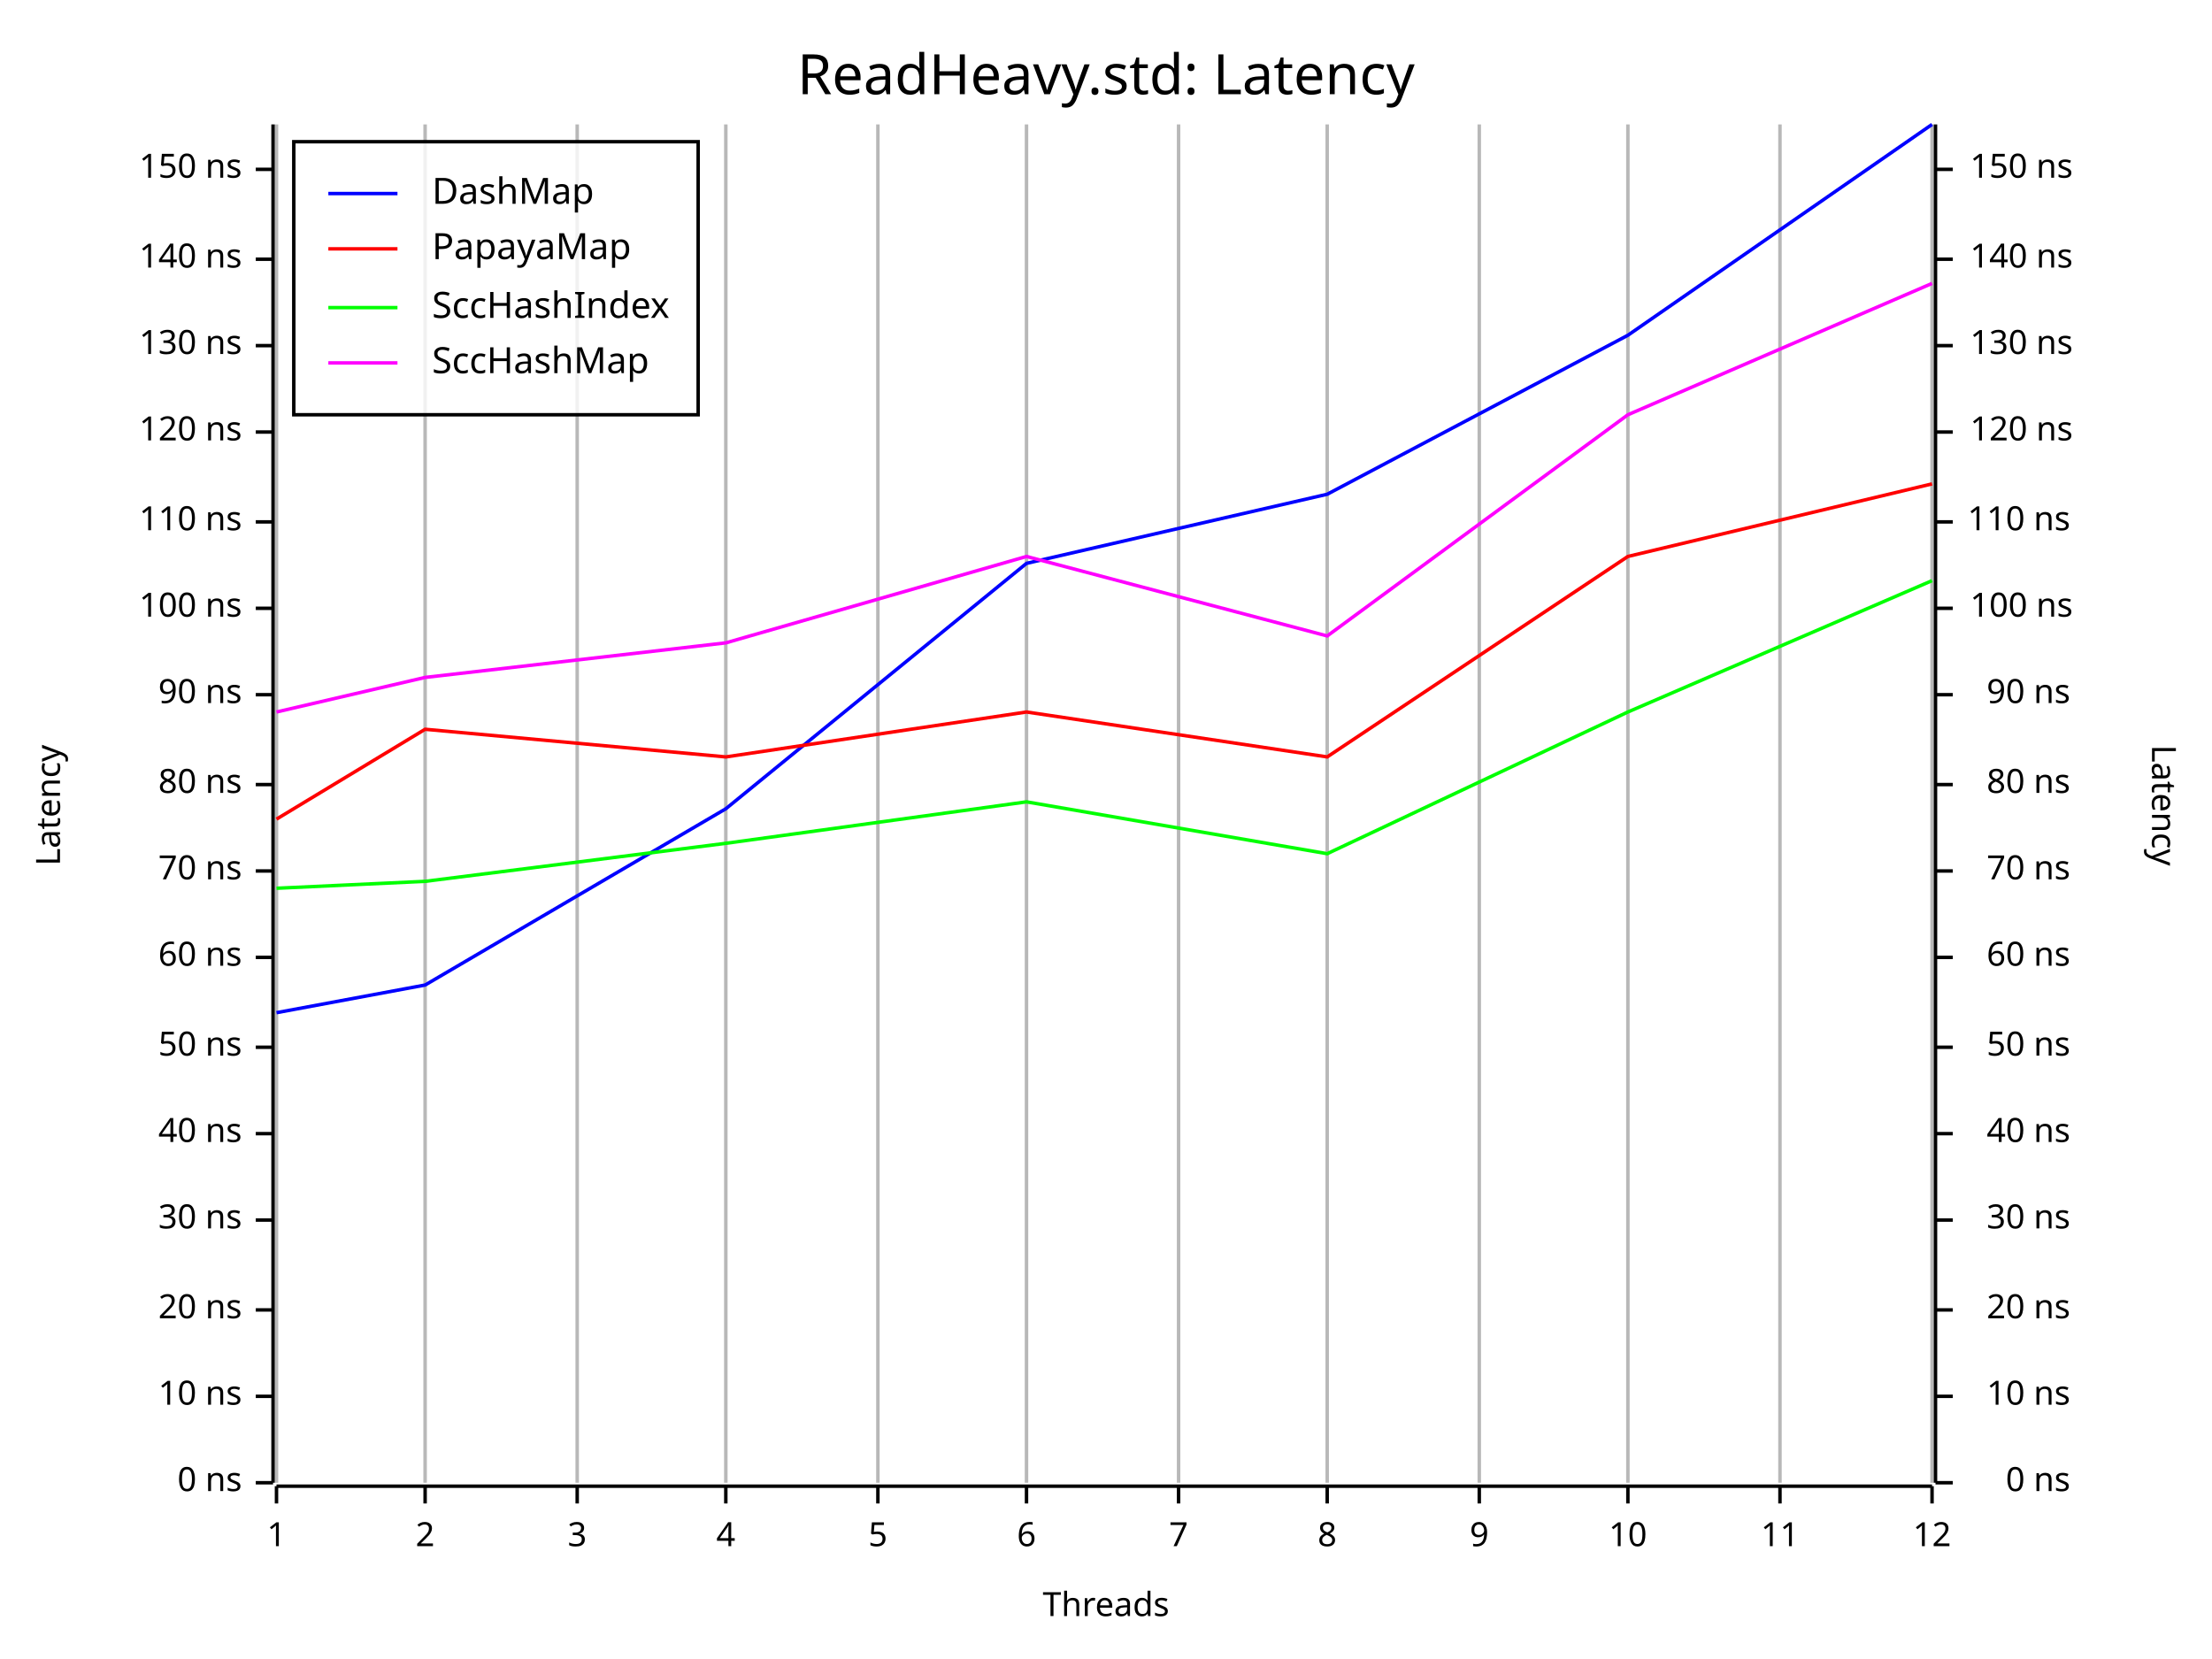
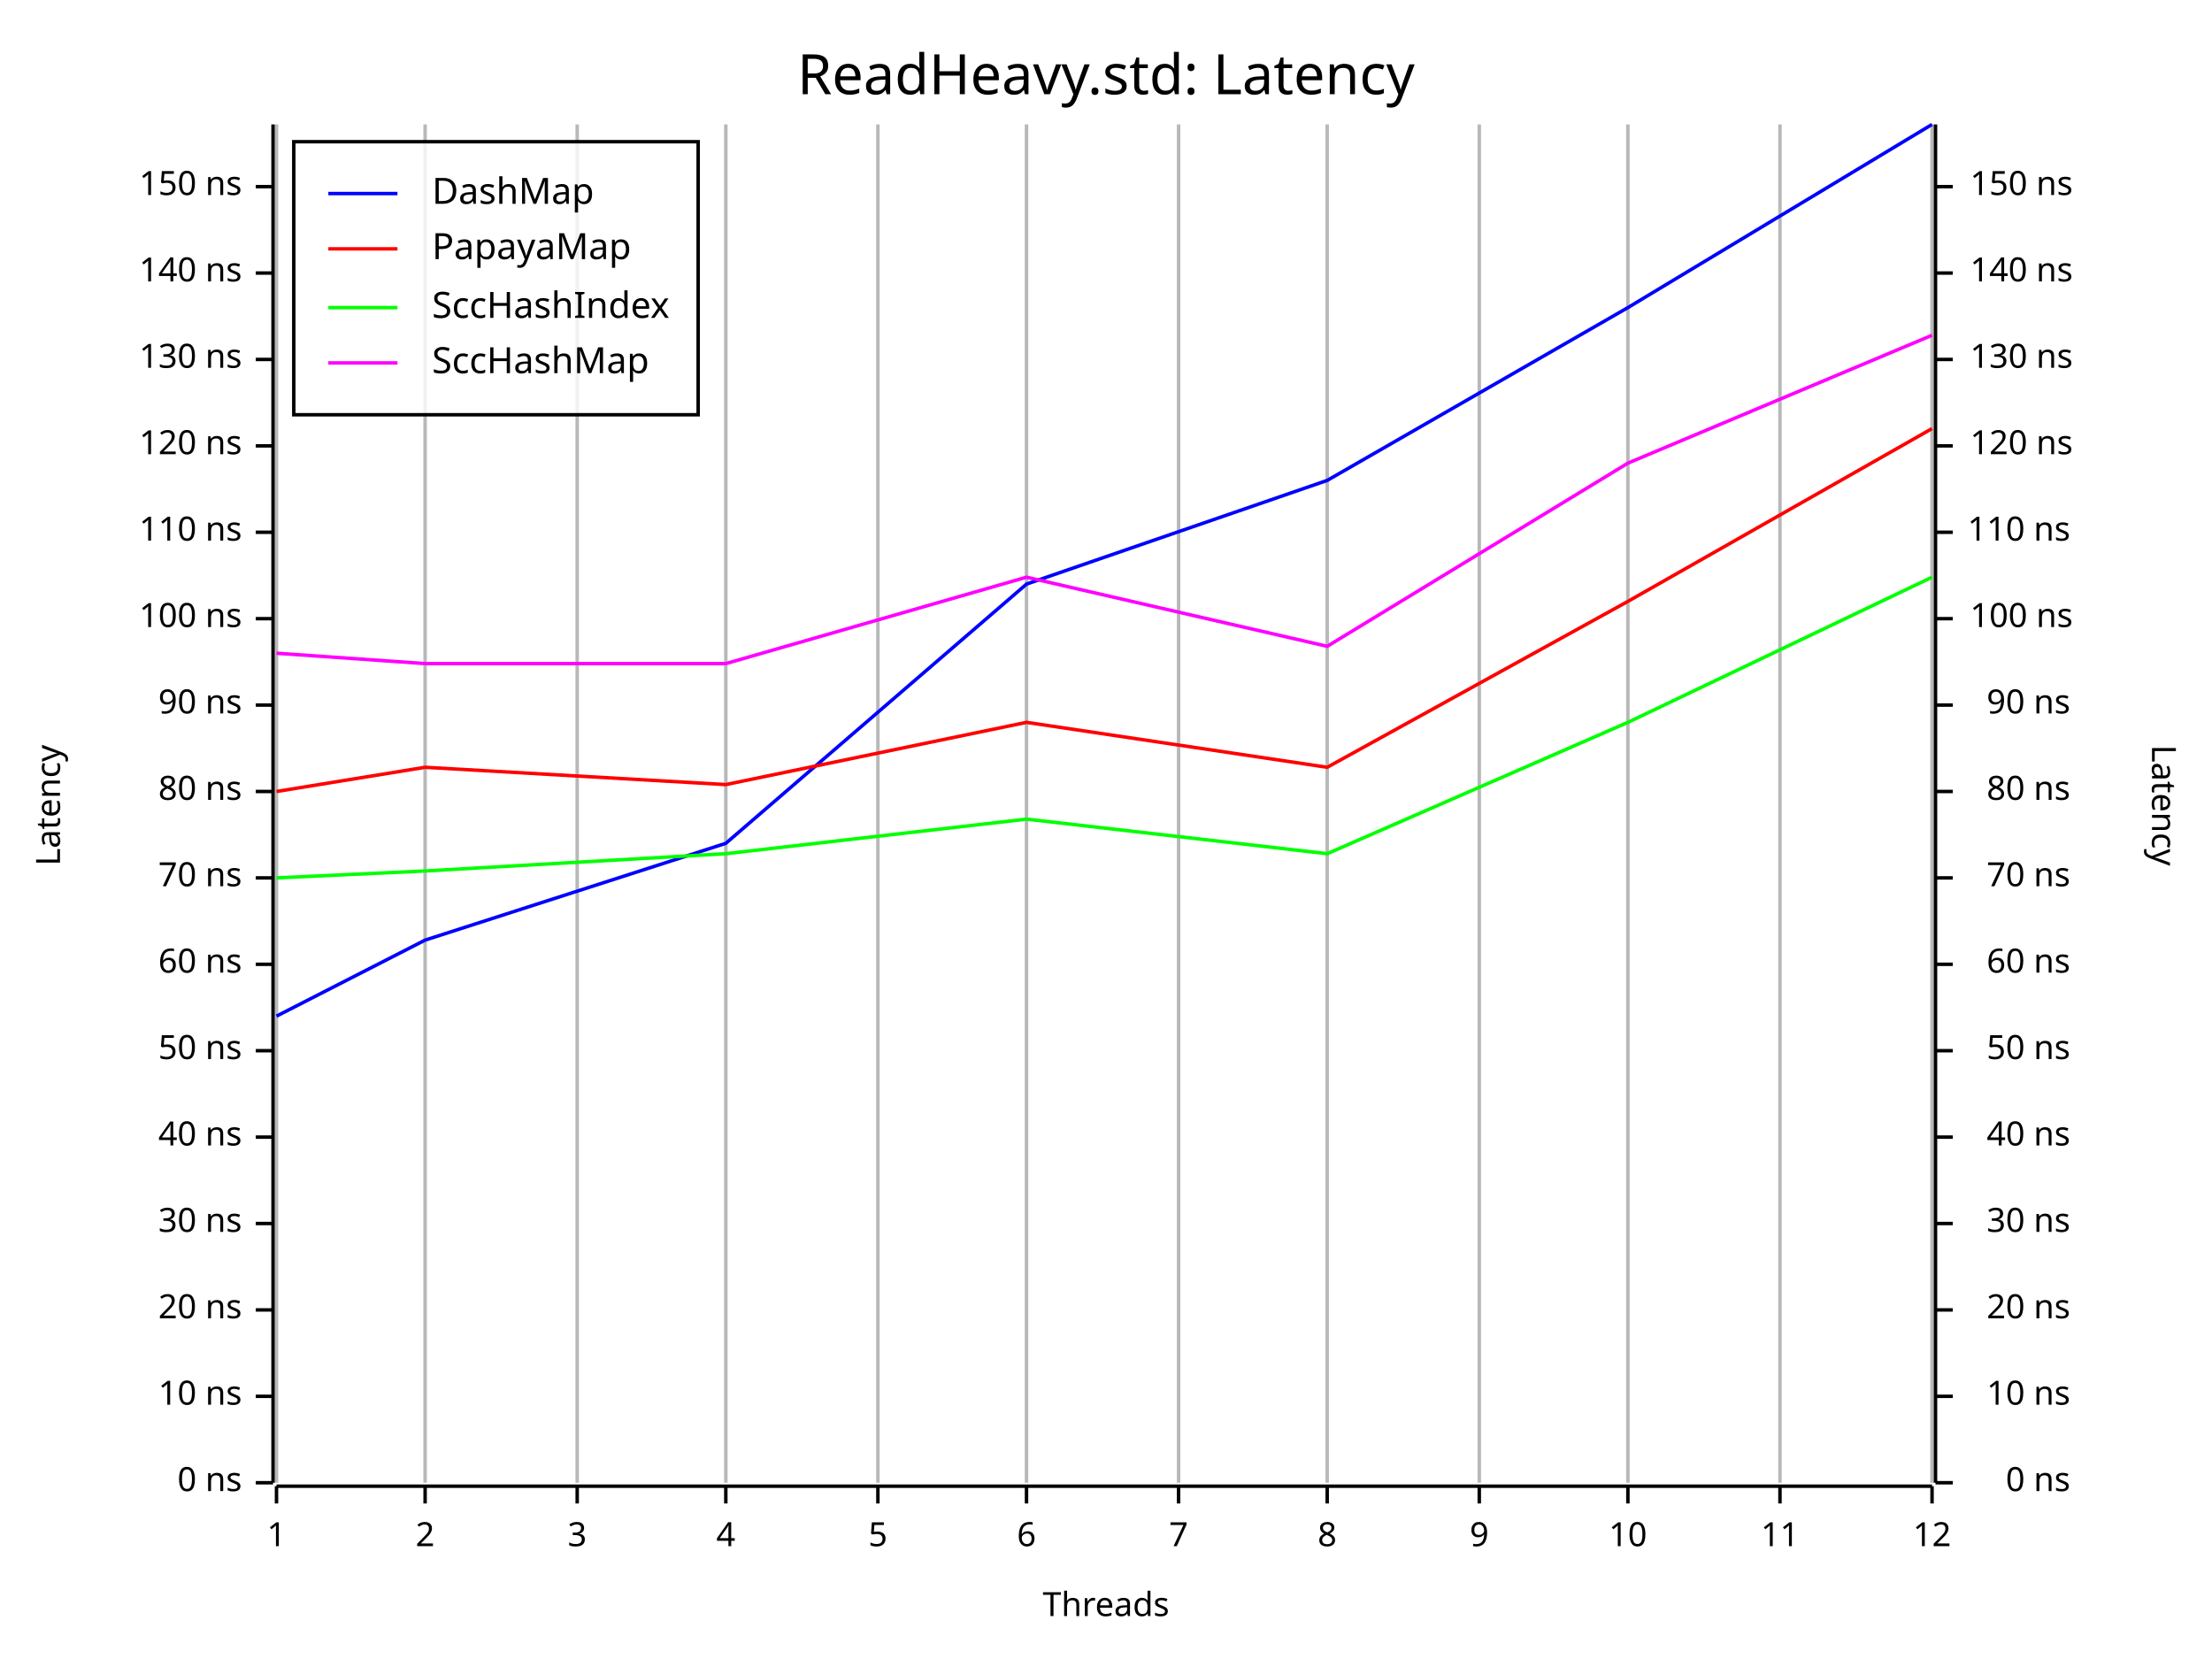
<svg xmlns="http://www.w3.org/2000/svg" width="640" height="480" viewBox="0 0 640 480">
  <rect x="0" y="0" width="640" height="480" opacity="1" fill="#FFFFFF" stroke="none" />
  <text x="320" y="15" dy="0.76em" text-anchor="middle" font-family="Fira Code" font-size="16.129" opacity="1" fill="#000000">
ReadHeavy.std: Latency
</text>
  <line opacity="0.1" stroke="#000000" stroke-width="1" x1="80" y1="429" x2="80" y2="36" />
  <line opacity="0.1" stroke="#000000" stroke-width="1" x1="123" y1="429" x2="123" y2="36" />
  <line opacity="0.1" stroke="#000000" stroke-width="1" x1="167" y1="429" x2="167" y2="36" />
  <line opacity="0.1" stroke="#000000" stroke-width="1" x1="210" y1="429" x2="210" y2="36" />
  <line opacity="0.1" stroke="#000000" stroke-width="1" x1="254" y1="429" x2="254" y2="36" />
  <line opacity="0.1" stroke="#000000" stroke-width="1" x1="297" y1="429" x2="297" y2="36" />
  <line opacity="0.1" stroke="#000000" stroke-width="1" x1="341" y1="429" x2="341" y2="36" />
  <line opacity="0.1" stroke="#000000" stroke-width="1" x1="384" y1="429" x2="384" y2="36" />
  <line opacity="0.1" stroke="#000000" stroke-width="1" x1="428" y1="429" x2="428" y2="36" />
  <line opacity="0.1" stroke="#000000" stroke-width="1" x1="471" y1="429" x2="471" y2="36" />
  <line opacity="0.1" stroke="#000000" stroke-width="1" x1="515" y1="429" x2="515" y2="36" />
  <line opacity="0.1" stroke="#000000" stroke-width="1" x1="559" y1="429" x2="559" y2="36" />
  <text x="10" y="233" dy="0.76em" text-anchor="middle" font-family="sans-serif" font-size="9.677" opacity="1" fill="#000000" transform="rotate(270, 10, 233)">
Latency
</text>
  <text x="320" y="470" dy="-0.5ex" text-anchor="middle" font-family="sans-serif" font-size="9.677" opacity="1" fill="#000000">
Threads
</text>
  <text x="630" y="233" dy="0.76em" text-anchor="middle" font-family="sans-serif" font-size="9.677" opacity="1" fill="#000000" transform="rotate(90, 630, 233)">
Latency
</text>
  <line opacity="0.2" stroke="#000000" stroke-width="1" x1="80" y1="429" x2="80" y2="36" />
  <line opacity="0.2" stroke="#000000" stroke-width="1" x1="123" y1="429" x2="123" y2="36" />
  <line opacity="0.2" stroke="#000000" stroke-width="1" x1="167" y1="429" x2="167" y2="36" />
  <line opacity="0.2" stroke="#000000" stroke-width="1" x1="210" y1="429" x2="210" y2="36" />
  <line opacity="0.2" stroke="#000000" stroke-width="1" x1="254" y1="429" x2="254" y2="36" />
  <line opacity="0.2" stroke="#000000" stroke-width="1" x1="297" y1="429" x2="297" y2="36" />
  <line opacity="0.2" stroke="#000000" stroke-width="1" x1="341" y1="429" x2="341" y2="36" />
  <line opacity="0.2" stroke="#000000" stroke-width="1" x1="384" y1="429" x2="384" y2="36" />
  <line opacity="0.2" stroke="#000000" stroke-width="1" x1="428" y1="429" x2="428" y2="36" />
  <line opacity="0.2" stroke="#000000" stroke-width="1" x1="471" y1="429" x2="471" y2="36" />
  <line opacity="0.2" stroke="#000000" stroke-width="1" x1="515" y1="429" x2="515" y2="36" />
  <line opacity="0.2" stroke="#000000" stroke-width="1" x1="559" y1="429" x2="559" y2="36" />
  <polyline fill="none" opacity="1" stroke="#000000" stroke-width="1" points="79,36 79,429 " />
  <text x="70" y="429" dy="0.5ex" text-anchor="end" font-family="sans-serif" font-size="9.677" opacity="1" fill="#000000">
0 ns
</text>
  <polyline fill="none" opacity="1" stroke="#000000" stroke-width="1" points="74,429 79,429 " />
  <text x="70" y="404" dy="0.5ex" text-anchor="end" font-family="sans-serif" font-size="9.677" opacity="1" fill="#000000">
10 ns
</text>
  <polyline fill="none" opacity="1" stroke="#000000" stroke-width="1" points="74,404 79,404 " />
  <text x="70" y="379" dy="0.5ex" text-anchor="end" font-family="sans-serif" font-size="9.677" opacity="1" fill="#000000">
20 ns
</text>
  <polyline fill="none" opacity="1" stroke="#000000" stroke-width="1" points="74,379 79,379 " />
-   <text x="70" y="353" dy="0.5ex" text-anchor="end" font-family="sans-serif" font-size="9.677" opacity="1" fill="#000000">
+   <text x="70" y="354" dy="0.5ex" text-anchor="end" font-family="sans-serif" font-size="9.677" opacity="1" fill="#000000">
30 ns
</text>
-   <polyline fill="none" opacity="1" stroke="#000000" stroke-width="1" points="74,353 79,353 " />
-   <text x="70" y="328" dy="0.5ex" text-anchor="end" font-family="sans-serif" font-size="9.677" opacity="1" fill="#000000">
+   <polyline fill="none" opacity="1" stroke="#000000" stroke-width="1" points="74,354 79,354 " />
+   <text x="70" y="329" dy="0.5ex" text-anchor="end" font-family="sans-serif" font-size="9.677" opacity="1" fill="#000000">
40 ns
</text>
-   <polyline fill="none" opacity="1" stroke="#000000" stroke-width="1" points="74,328 79,328 " />
-   <text x="70" y="303" dy="0.5ex" text-anchor="end" font-family="sans-serif" font-size="9.677" opacity="1" fill="#000000">
+   <polyline fill="none" opacity="1" stroke="#000000" stroke-width="1" points="74,329 79,329 " />
+   <text x="70" y="304" dy="0.5ex" text-anchor="end" font-family="sans-serif" font-size="9.677" opacity="1" fill="#000000">
50 ns
</text>
-   <polyline fill="none" opacity="1" stroke="#000000" stroke-width="1" points="74,303 79,303 " />
-   <text x="70" y="277" dy="0.5ex" text-anchor="end" font-family="sans-serif" font-size="9.677" opacity="1" fill="#000000">
+   <polyline fill="none" opacity="1" stroke="#000000" stroke-width="1" points="74,304 79,304 " />
+   <text x="70" y="279" dy="0.5ex" text-anchor="end" font-family="sans-serif" font-size="9.677" opacity="1" fill="#000000">
60 ns
</text>
-   <polyline fill="none" opacity="1" stroke="#000000" stroke-width="1" points="74,277 79,277 " />
-   <text x="70" y="252" dy="0.5ex" text-anchor="end" font-family="sans-serif" font-size="9.677" opacity="1" fill="#000000">
+   <polyline fill="none" opacity="1" stroke="#000000" stroke-width="1" points="74,279 79,279 " />
+   <text x="70" y="254" dy="0.5ex" text-anchor="end" font-family="sans-serif" font-size="9.677" opacity="1" fill="#000000">
70 ns
</text>
-   <polyline fill="none" opacity="1" stroke="#000000" stroke-width="1" points="74,252 79,252 " />
-   <text x="70" y="227" dy="0.5ex" text-anchor="end" font-family="sans-serif" font-size="9.677" opacity="1" fill="#000000">
+   <polyline fill="none" opacity="1" stroke="#000000" stroke-width="1" points="74,254 79,254 " />
+   <text x="70" y="229" dy="0.5ex" text-anchor="end" font-family="sans-serif" font-size="9.677" opacity="1" fill="#000000">
80 ns
</text>
-   <polyline fill="none" opacity="1" stroke="#000000" stroke-width="1" points="74,227 79,227 " />
-   <text x="70" y="201" dy="0.5ex" text-anchor="end" font-family="sans-serif" font-size="9.677" opacity="1" fill="#000000">
+   <polyline fill="none" opacity="1" stroke="#000000" stroke-width="1" points="74,229 79,229 " />
+   <text x="70" y="204" dy="0.5ex" text-anchor="end" font-family="sans-serif" font-size="9.677" opacity="1" fill="#000000">
90 ns
</text>
-   <polyline fill="none" opacity="1" stroke="#000000" stroke-width="1" points="74,201 79,201 " />
-   <text x="70" y="176" dy="0.5ex" text-anchor="end" font-family="sans-serif" font-size="9.677" opacity="1" fill="#000000">
+   <polyline fill="none" opacity="1" stroke="#000000" stroke-width="1" points="74,204 79,204 " />
+   <text x="70" y="179" dy="0.5ex" text-anchor="end" font-family="sans-serif" font-size="9.677" opacity="1" fill="#000000">
100 ns
</text>
-   <polyline fill="none" opacity="1" stroke="#000000" stroke-width="1" points="74,176 79,176 " />
-   <text x="70" y="151" dy="0.5ex" text-anchor="end" font-family="sans-serif" font-size="9.677" opacity="1" fill="#000000">
+   <polyline fill="none" opacity="1" stroke="#000000" stroke-width="1" points="74,179 79,179 " />
+   <text x="70" y="154" dy="0.5ex" text-anchor="end" font-family="sans-serif" font-size="9.677" opacity="1" fill="#000000">
110 ns
</text>
-   <polyline fill="none" opacity="1" stroke="#000000" stroke-width="1" points="74,151 79,151 " />
-   <text x="70" y="125" dy="0.5ex" text-anchor="end" font-family="sans-serif" font-size="9.677" opacity="1" fill="#000000">
+   <polyline fill="none" opacity="1" stroke="#000000" stroke-width="1" points="74,154 79,154 " />
+   <text x="70" y="129" dy="0.5ex" text-anchor="end" font-family="sans-serif" font-size="9.677" opacity="1" fill="#000000">
120 ns
</text>
-   <polyline fill="none" opacity="1" stroke="#000000" stroke-width="1" points="74,125 79,125 " />
-   <text x="70" y="100" dy="0.5ex" text-anchor="end" font-family="sans-serif" font-size="9.677" opacity="1" fill="#000000">
+   <polyline fill="none" opacity="1" stroke="#000000" stroke-width="1" points="74,129 79,129 " />
+   <text x="70" y="104" dy="0.5ex" text-anchor="end" font-family="sans-serif" font-size="9.677" opacity="1" fill="#000000">
130 ns
</text>
-   <polyline fill="none" opacity="1" stroke="#000000" stroke-width="1" points="74,100 79,100 " />
-   <text x="70" y="75" dy="0.5ex" text-anchor="end" font-family="sans-serif" font-size="9.677" opacity="1" fill="#000000">
+   <polyline fill="none" opacity="1" stroke="#000000" stroke-width="1" points="74,104 79,104 " />
+   <text x="70" y="79" dy="0.5ex" text-anchor="end" font-family="sans-serif" font-size="9.677" opacity="1" fill="#000000">
140 ns
</text>
-   <polyline fill="none" opacity="1" stroke="#000000" stroke-width="1" points="74,75 79,75 " />
-   <text x="70" y="49" dy="0.5ex" text-anchor="end" font-family="sans-serif" font-size="9.677" opacity="1" fill="#000000">
+   <polyline fill="none" opacity="1" stroke="#000000" stroke-width="1" points="74,79 79,79 " />
+   <text x="70" y="54" dy="0.5ex" text-anchor="end" font-family="sans-serif" font-size="9.677" opacity="1" fill="#000000">
150 ns
</text>
-   <polyline fill="none" opacity="1" stroke="#000000" stroke-width="1" points="74,49 79,49 " />
+   <polyline fill="none" opacity="1" stroke="#000000" stroke-width="1" points="74,54 79,54 " />
  <polyline fill="none" opacity="1" stroke="#000000" stroke-width="1" points="80,430 559,430 " />
  <text x="80" y="440" dy="0.76em" text-anchor="middle" font-family="sans-serif" font-size="9.677" opacity="1" fill="#000000">
1
</text>
  <polyline fill="none" opacity="1" stroke="#000000" stroke-width="1" points="80,430 80,435 " />
  <text x="123" y="440" dy="0.76em" text-anchor="middle" font-family="sans-serif" font-size="9.677" opacity="1" fill="#000000">
2
</text>
  <polyline fill="none" opacity="1" stroke="#000000" stroke-width="1" points="123,430 123,435 " />
  <text x="167" y="440" dy="0.76em" text-anchor="middle" font-family="sans-serif" font-size="9.677" opacity="1" fill="#000000">
3
</text>
  <polyline fill="none" opacity="1" stroke="#000000" stroke-width="1" points="167,430 167,435 " />
  <text x="210" y="440" dy="0.76em" text-anchor="middle" font-family="sans-serif" font-size="9.677" opacity="1" fill="#000000">
4
</text>
  <polyline fill="none" opacity="1" stroke="#000000" stroke-width="1" points="210,430 210,435 " />
  <text x="254" y="440" dy="0.76em" text-anchor="middle" font-family="sans-serif" font-size="9.677" opacity="1" fill="#000000">
5
</text>
  <polyline fill="none" opacity="1" stroke="#000000" stroke-width="1" points="254,430 254,435 " />
  <text x="297" y="440" dy="0.76em" text-anchor="middle" font-family="sans-serif" font-size="9.677" opacity="1" fill="#000000">
6
</text>
  <polyline fill="none" opacity="1" stroke="#000000" stroke-width="1" points="297,430 297,435 " />
  <text x="341" y="440" dy="0.76em" text-anchor="middle" font-family="sans-serif" font-size="9.677" opacity="1" fill="#000000">
7
</text>
  <polyline fill="none" opacity="1" stroke="#000000" stroke-width="1" points="341,430 341,435 " />
  <text x="384" y="440" dy="0.76em" text-anchor="middle" font-family="sans-serif" font-size="9.677" opacity="1" fill="#000000">
8
</text>
  <polyline fill="none" opacity="1" stroke="#000000" stroke-width="1" points="384,430 384,435 " />
  <text x="428" y="440" dy="0.76em" text-anchor="middle" font-family="sans-serif" font-size="9.677" opacity="1" fill="#000000">
9
</text>
  <polyline fill="none" opacity="1" stroke="#000000" stroke-width="1" points="428,430 428,435 " />
  <text x="471" y="440" dy="0.76em" text-anchor="middle" font-family="sans-serif" font-size="9.677" opacity="1" fill="#000000">
10
</text>
  <polyline fill="none" opacity="1" stroke="#000000" stroke-width="1" points="471,430 471,435 " />
  <text x="515" y="440" dy="0.76em" text-anchor="middle" font-family="sans-serif" font-size="9.677" opacity="1" fill="#000000">
11
</text>
  <polyline fill="none" opacity="1" stroke="#000000" stroke-width="1" points="515,430 515,435 " />
  <text x="559" y="440" dy="0.76em" text-anchor="middle" font-family="sans-serif" font-size="9.677" opacity="1" fill="#000000">
12
</text>
  <polyline fill="none" opacity="1" stroke="#000000" stroke-width="1" points="559,430 559,435 " />
  <polyline fill="none" opacity="1" stroke="#000000" stroke-width="1" points="560,36 560,429 " />
  <text x="599" y="429" dy="0.5ex" text-anchor="end" font-family="sans-serif" font-size="9.677" opacity="1" fill="#000000">
0 ns
</text>
  <polyline fill="none" opacity="1" stroke="#000000" stroke-width="1" points="560,429 565,429 " />
  <text x="599" y="404" dy="0.5ex" text-anchor="end" font-family="sans-serif" font-size="9.677" opacity="1" fill="#000000">
10 ns
</text>
  <polyline fill="none" opacity="1" stroke="#000000" stroke-width="1" points="560,404 565,404 " />
  <text x="599" y="379" dy="0.5ex" text-anchor="end" font-family="sans-serif" font-size="9.677" opacity="1" fill="#000000">
20 ns
</text>
  <polyline fill="none" opacity="1" stroke="#000000" stroke-width="1" points="560,379 565,379 " />
-   <text x="599" y="353" dy="0.5ex" text-anchor="end" font-family="sans-serif" font-size="9.677" opacity="1" fill="#000000">
+   <text x="599" y="354" dy="0.5ex" text-anchor="end" font-family="sans-serif" font-size="9.677" opacity="1" fill="#000000">
30 ns
</text>
-   <polyline fill="none" opacity="1" stroke="#000000" stroke-width="1" points="560,353 565,353 " />
-   <text x="599" y="328" dy="0.5ex" text-anchor="end" font-family="sans-serif" font-size="9.677" opacity="1" fill="#000000">
+   <polyline fill="none" opacity="1" stroke="#000000" stroke-width="1" points="560,354 565,354 " />
+   <text x="599" y="329" dy="0.5ex" text-anchor="end" font-family="sans-serif" font-size="9.677" opacity="1" fill="#000000">
40 ns
</text>
-   <polyline fill="none" opacity="1" stroke="#000000" stroke-width="1" points="560,328 565,328 " />
-   <text x="599" y="303" dy="0.5ex" text-anchor="end" font-family="sans-serif" font-size="9.677" opacity="1" fill="#000000">
+   <polyline fill="none" opacity="1" stroke="#000000" stroke-width="1" points="560,329 565,329 " />
+   <text x="599" y="304" dy="0.5ex" text-anchor="end" font-family="sans-serif" font-size="9.677" opacity="1" fill="#000000">
50 ns
</text>
-   <polyline fill="none" opacity="1" stroke="#000000" stroke-width="1" points="560,303 565,303 " />
-   <text x="599" y="277" dy="0.5ex" text-anchor="end" font-family="sans-serif" font-size="9.677" opacity="1" fill="#000000">
+   <polyline fill="none" opacity="1" stroke="#000000" stroke-width="1" points="560,304 565,304 " />
+   <text x="599" y="279" dy="0.5ex" text-anchor="end" font-family="sans-serif" font-size="9.677" opacity="1" fill="#000000">
60 ns
</text>
-   <polyline fill="none" opacity="1" stroke="#000000" stroke-width="1" points="560,277 565,277 " />
-   <text x="599" y="252" dy="0.5ex" text-anchor="end" font-family="sans-serif" font-size="9.677" opacity="1" fill="#000000">
+   <polyline fill="none" opacity="1" stroke="#000000" stroke-width="1" points="560,279 565,279 " />
+   <text x="599" y="254" dy="0.5ex" text-anchor="end" font-family="sans-serif" font-size="9.677" opacity="1" fill="#000000">
70 ns
</text>
-   <polyline fill="none" opacity="1" stroke="#000000" stroke-width="1" points="560,252 565,252 " />
-   <text x="599" y="227" dy="0.5ex" text-anchor="end" font-family="sans-serif" font-size="9.677" opacity="1" fill="#000000">
+   <polyline fill="none" opacity="1" stroke="#000000" stroke-width="1" points="560,254 565,254 " />
+   <text x="599" y="229" dy="0.5ex" text-anchor="end" font-family="sans-serif" font-size="9.677" opacity="1" fill="#000000">
80 ns
</text>
-   <polyline fill="none" opacity="1" stroke="#000000" stroke-width="1" points="560,227 565,227 " />
-   <text x="599" y="201" dy="0.5ex" text-anchor="end" font-family="sans-serif" font-size="9.677" opacity="1" fill="#000000">
+   <polyline fill="none" opacity="1" stroke="#000000" stroke-width="1" points="560,229 565,229 " />
+   <text x="599" y="204" dy="0.5ex" text-anchor="end" font-family="sans-serif" font-size="9.677" opacity="1" fill="#000000">
90 ns
</text>
-   <polyline fill="none" opacity="1" stroke="#000000" stroke-width="1" points="560,201 565,201 " />
-   <text x="570" y="176" dy="0.5ex" text-anchor="start" font-family="sans-serif" font-size="9.677" opacity="1" fill="#000000">
+   <polyline fill="none" opacity="1" stroke="#000000" stroke-width="1" points="560,204 565,204 " />
+   <text x="570" y="179" dy="0.5ex" text-anchor="start" font-family="sans-serif" font-size="9.677" opacity="1" fill="#000000">
100 ns
</text>
-   <polyline fill="none" opacity="1" stroke="#000000" stroke-width="1" points="560,176 565,176 " />
-   <text x="599" y="151" dy="0.5ex" text-anchor="end" font-family="sans-serif" font-size="9.677" opacity="1" fill="#000000">
+   <polyline fill="none" opacity="1" stroke="#000000" stroke-width="1" points="560,179 565,179 " />
+   <text x="599" y="154" dy="0.5ex" text-anchor="end" font-family="sans-serif" font-size="9.677" opacity="1" fill="#000000">
110 ns
</text>
-   <polyline fill="none" opacity="1" stroke="#000000" stroke-width="1" points="560,151 565,151 " />
-   <text x="570" y="125" dy="0.5ex" text-anchor="start" font-family="sans-serif" font-size="9.677" opacity="1" fill="#000000">
+   <polyline fill="none" opacity="1" stroke="#000000" stroke-width="1" points="560,154 565,154 " />
+   <text x="570" y="129" dy="0.5ex" text-anchor="start" font-family="sans-serif" font-size="9.677" opacity="1" fill="#000000">
120 ns
</text>
-   <polyline fill="none" opacity="1" stroke="#000000" stroke-width="1" points="560,125 565,125 " />
-   <text x="570" y="100" dy="0.5ex" text-anchor="start" font-family="sans-serif" font-size="9.677" opacity="1" fill="#000000">
+   <polyline fill="none" opacity="1" stroke="#000000" stroke-width="1" points="560,129 565,129 " />
+   <text x="570" y="104" dy="0.5ex" text-anchor="start" font-family="sans-serif" font-size="9.677" opacity="1" fill="#000000">
130 ns
</text>
-   <polyline fill="none" opacity="1" stroke="#000000" stroke-width="1" points="560,100 565,100 " />
-   <text x="570" y="75" dy="0.5ex" text-anchor="start" font-family="sans-serif" font-size="9.677" opacity="1" fill="#000000">
+   <polyline fill="none" opacity="1" stroke="#000000" stroke-width="1" points="560,104 565,104 " />
+   <text x="570" y="79" dy="0.5ex" text-anchor="start" font-family="sans-serif" font-size="9.677" opacity="1" fill="#000000">
140 ns
</text>
-   <polyline fill="none" opacity="1" stroke="#000000" stroke-width="1" points="560,75 565,75 " />
-   <text x="570" y="49" dy="0.5ex" text-anchor="start" font-family="sans-serif" font-size="9.677" opacity="1" fill="#000000">
+   <polyline fill="none" opacity="1" stroke="#000000" stroke-width="1" points="560,79 565,79 " />
+   <text x="570" y="54" dy="0.5ex" text-anchor="start" font-family="sans-serif" font-size="9.677" opacity="1" fill="#000000">
150 ns
</text>
-   <polyline fill="none" opacity="1" stroke="#000000" stroke-width="1" points="560,49 565,49 " />
-   <polyline fill="none" opacity="1" stroke="#0000FF" stroke-width="1" points="80,293 123,285 210,234 297,163 384,143 471,97 559,36 " />
-   <polyline fill="none" opacity="1" stroke="#FF0000" stroke-width="1" points="80,237 123,211 210,219 297,206 384,219 471,161 559,140 " />
-   <polyline fill="none" opacity="1" stroke="#00FF00" stroke-width="1" points="80,257 123,255 210,244 297,232 384,247 471,206 559,168 " />
-   <polyline fill="none" opacity="1" stroke="#FF00FF" stroke-width="1" points="80,206 123,196 210,186 297,161 384,184 471,120 559,82 " />
+   <polyline fill="none" opacity="1" stroke="#000000" stroke-width="1" points="560,54 565,54 " />
+   <polyline fill="none" opacity="1" stroke="#0000FF" stroke-width="1" points="80,294 123,272 210,244 297,169 384,139 471,89 559,36 " />
+   <polyline fill="none" opacity="1" stroke="#FF0000" stroke-width="1" points="80,229 123,222 210,227 297,209 384,222 471,174 559,124 " />
+   <polyline fill="none" opacity="1" stroke="#00FF00" stroke-width="1" points="80,254 123,252 210,247 297,237 384,247 471,209 559,167 " />
+   <polyline fill="none" opacity="1" stroke="#FF00FF" stroke-width="1" points="80,189 123,192 210,192 297,167 384,187 471,134 559,97 " />
  <rect x="85" y="41" width="117" height="79" opacity="0.8" fill="#FFFFFF" stroke="none" />
  <rect x="85" y="41" width="117" height="79" opacity="1" fill="none" stroke="#000000" />
  <text x="125" y="51" dy="0.76em" text-anchor="start" font-family="Fira Code" font-size="10.484" opacity="1" fill="#000000">
DashMap
</text>
  <text x="125" y="67" dy="0.76em" text-anchor="start" font-family="Fira Code" font-size="10.484" opacity="1" fill="#000000">
PapayaMap
</text>
  <text x="125" y="84" dy="0.76em" text-anchor="start" font-family="Fira Code" font-size="10.484" opacity="1" fill="#000000">
SccHashIndex
</text>
  <text x="125" y="100" dy="0.76em" text-anchor="start" font-family="Fira Code" font-size="10.484" opacity="1" fill="#000000">
SccHashMap
</text>
  <polyline fill="none" opacity="1" stroke="#0000FF" stroke-width="1" points="95,56 115,56 " />
  <polyline fill="none" opacity="1" stroke="#FF0000" stroke-width="1" points="95,72 115,72 " />
  <polyline fill="none" opacity="1" stroke="#00FF00" stroke-width="1" points="95,89 115,89 " />
  <polyline fill="none" opacity="1" stroke="#FF00FF" stroke-width="1" points="95,105 115,105 " />
</svg>
